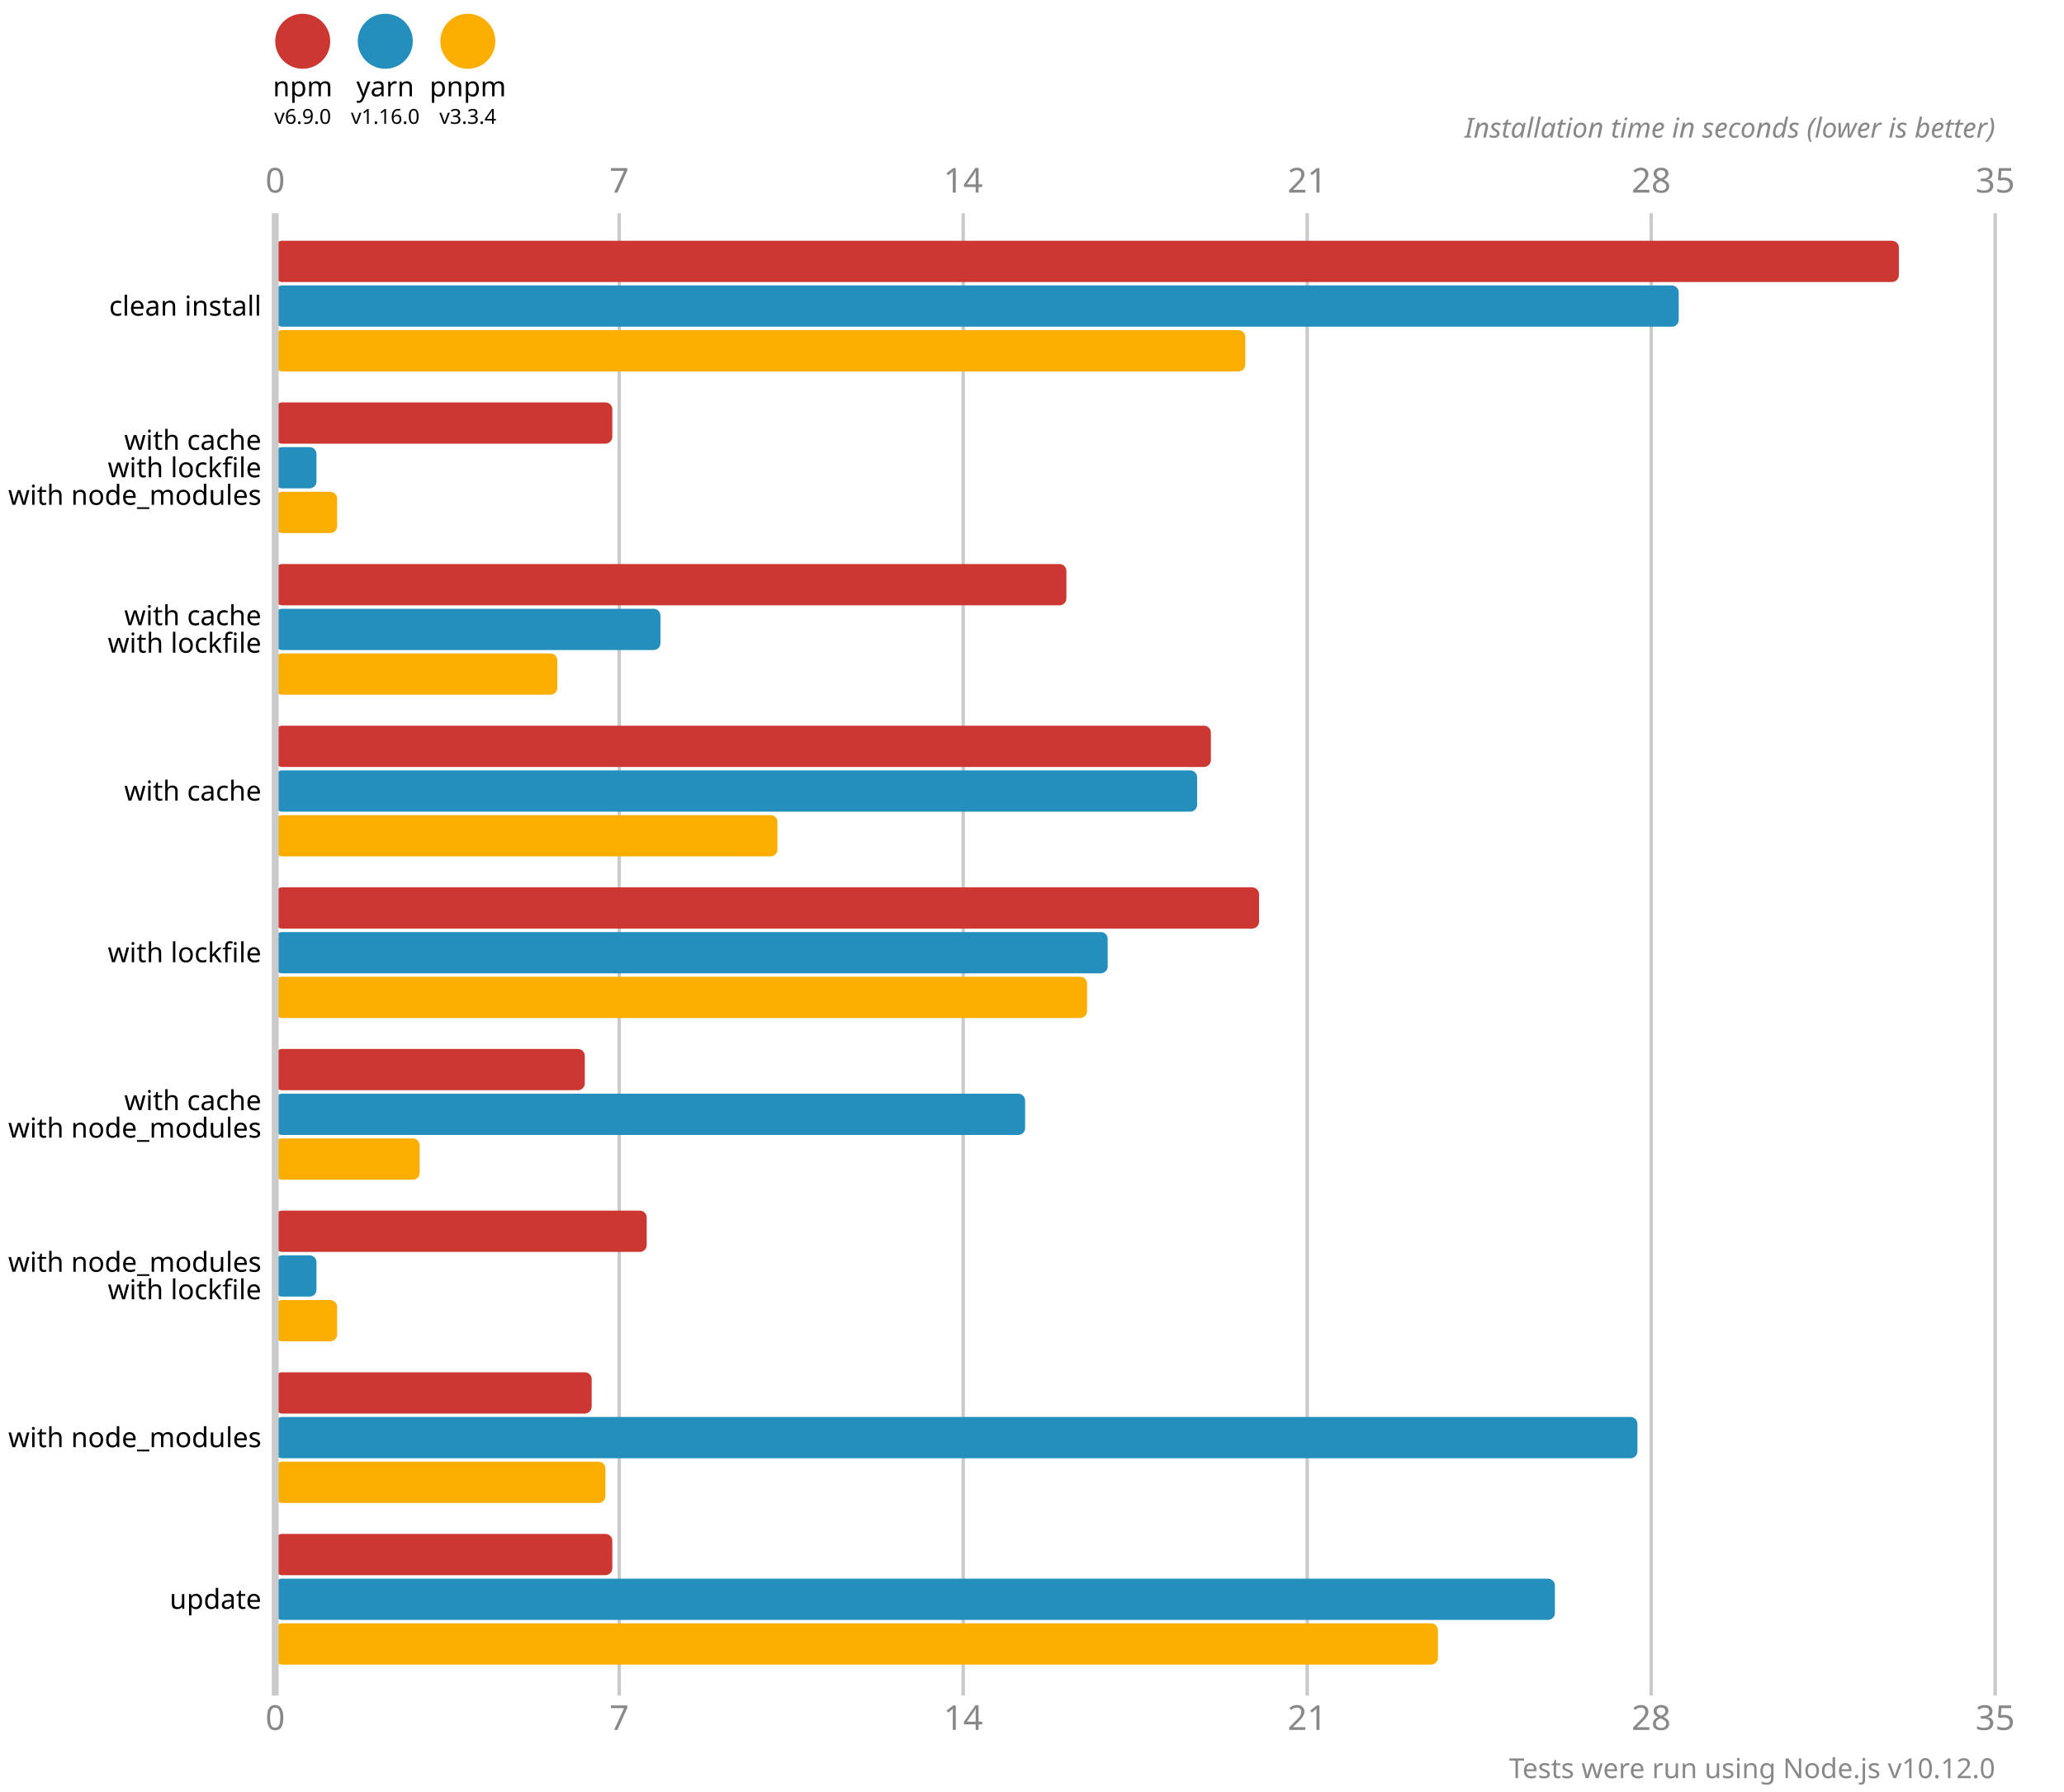
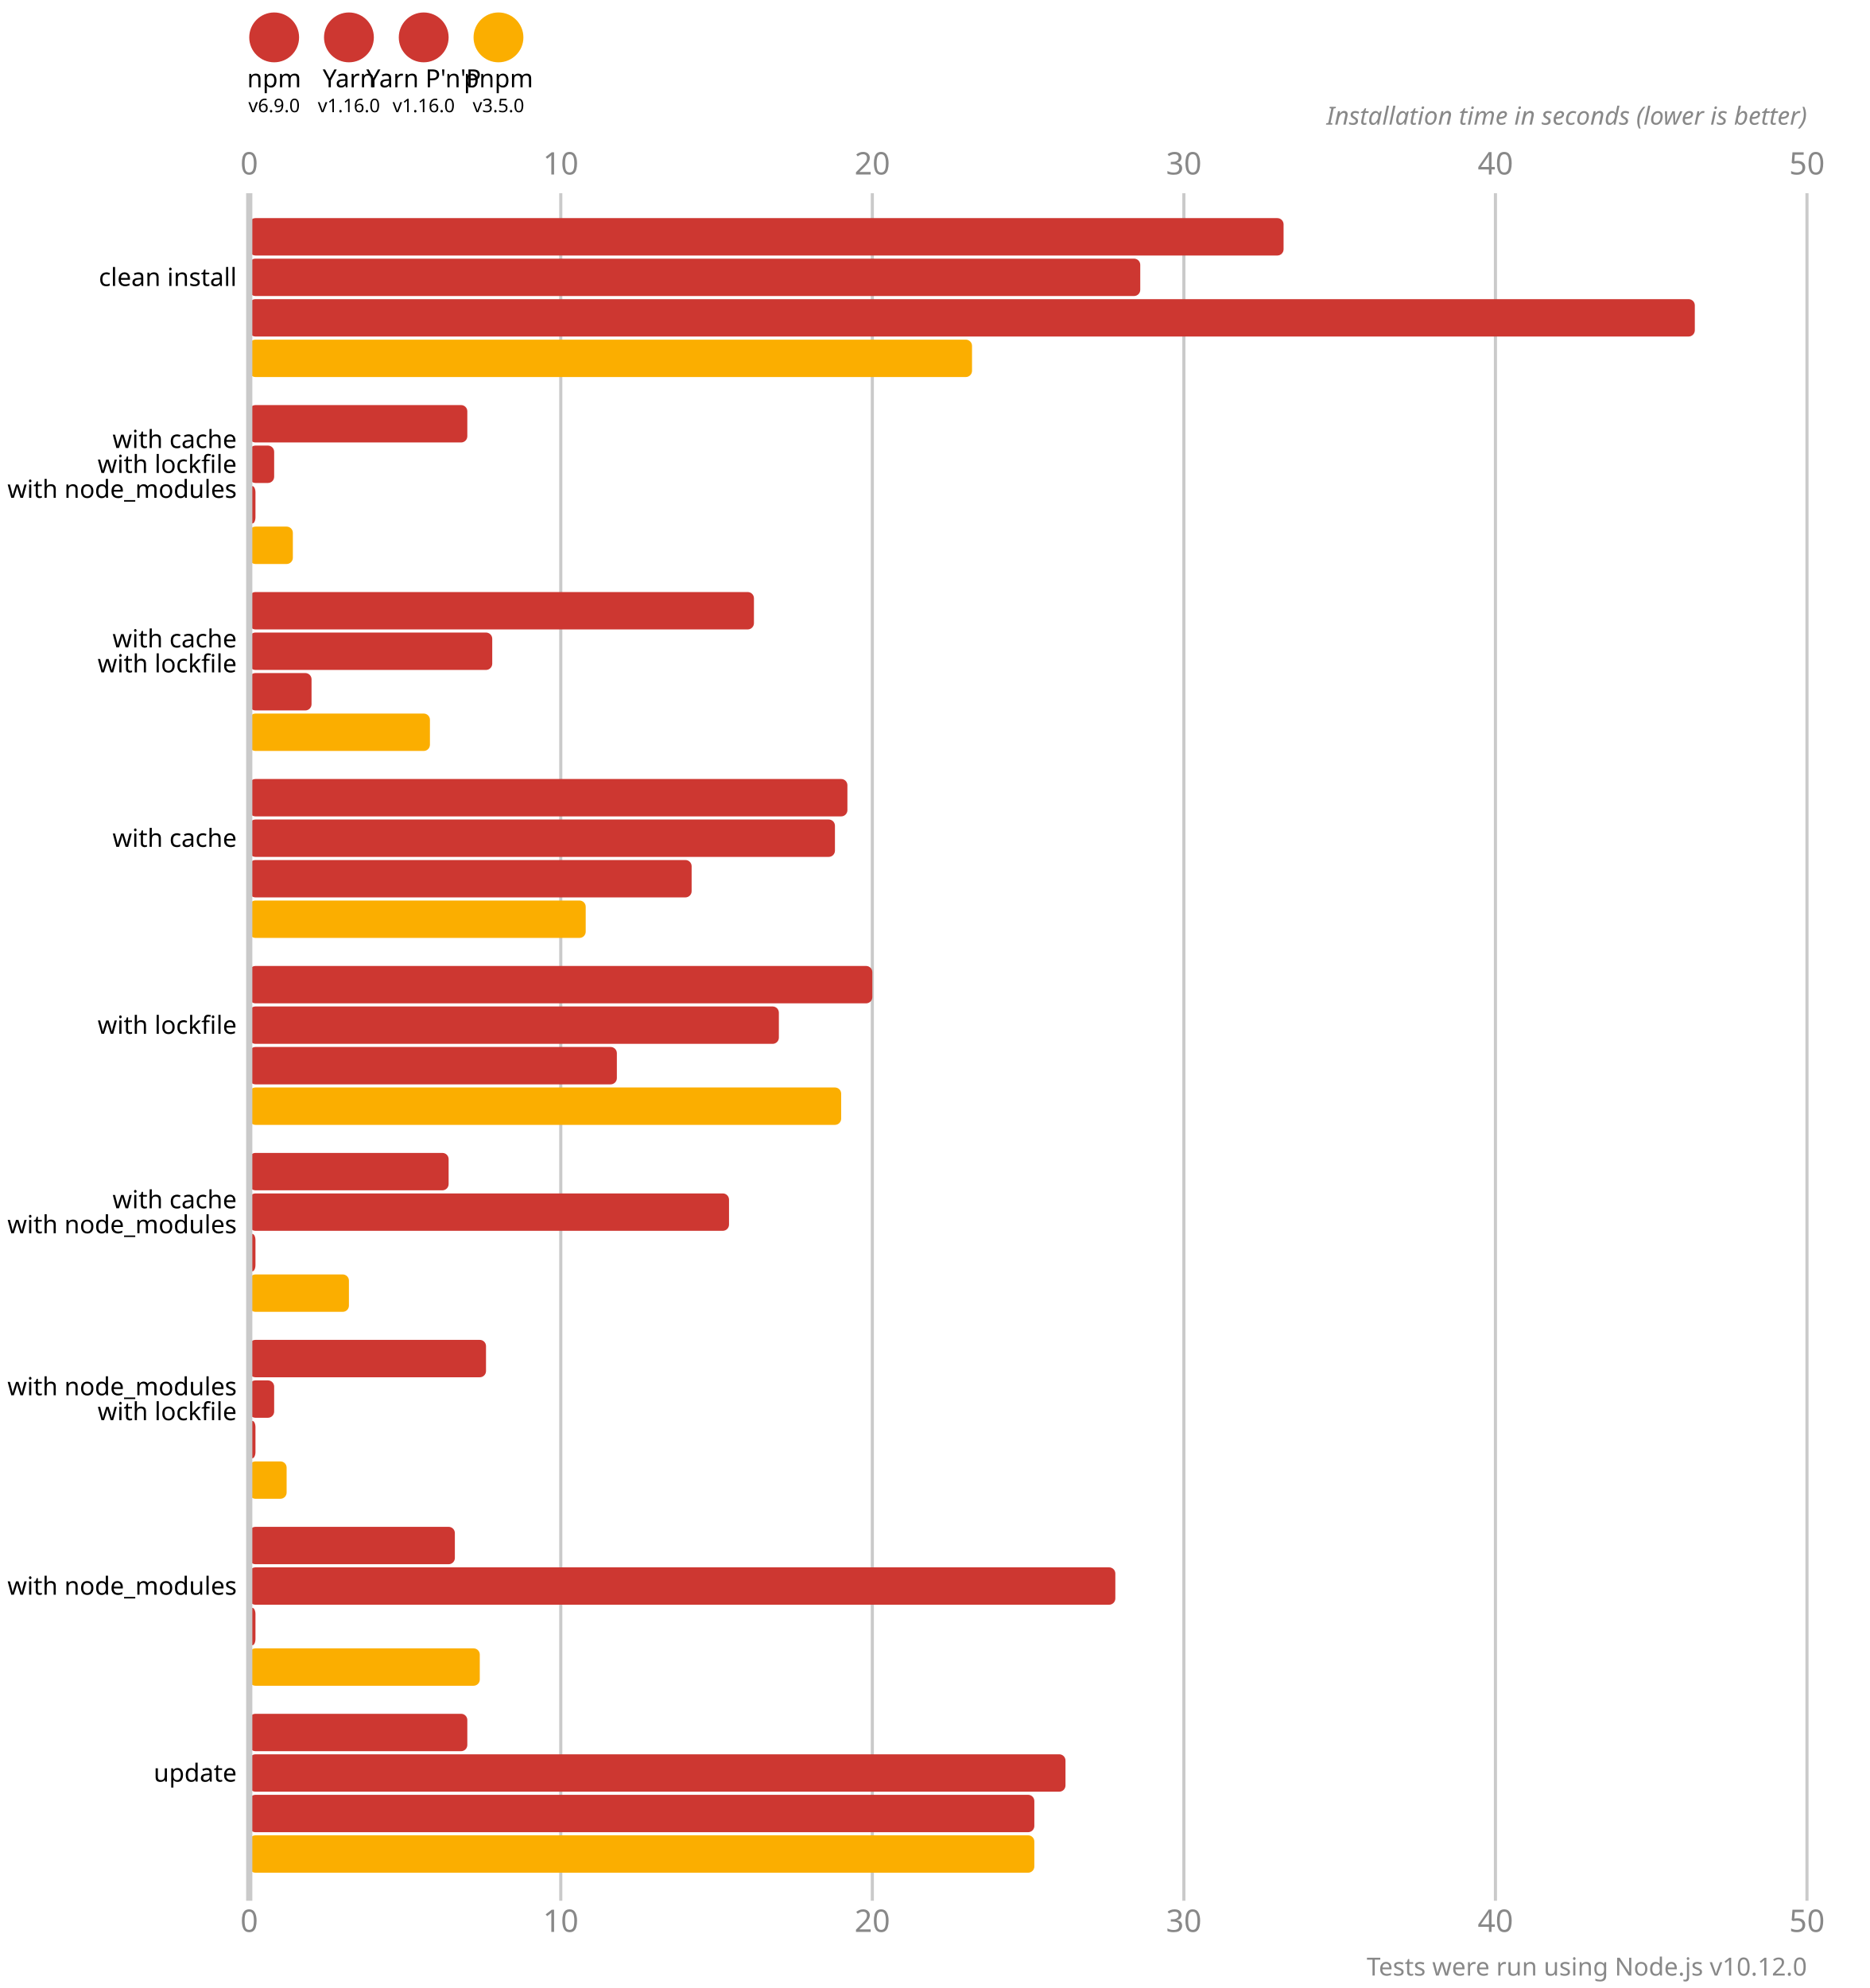
- <svg xmlns="http://www.w3.org/2000/svg" version="1.1" viewBox="0 0 300 260.5">
+ <svg xmlns="http://www.w3.org/2000/svg" version="1.1" viewBox="0 0 300 319">
  <style>
    .font { font-family: sans-serif; }
    .s3 { font-size: 3px; }
    .s4 { font-size: 4px; }
    .s5 { font-size: 5px; }
    .line { stroke: #cacaca; }
    .width { stroke-width: 0.5; }
    .text { fill: #888; }
  </style>
  <circle cx="44" cy="6" r="4" fill="#cd3731" />
  <text x="44" y="14" class="font s4" text-anchor="middle">npm</text>
  <text x="44" y="18" class="font s3" text-anchor="middle">v6.9.0</text>
-   <circle cx="56" cy="6" r="4" fill="#248ebd" />
-   <text x="56" y="14" class="font s4" text-anchor="middle">yarn</text>
+   <circle cx="56" cy="6" r="4" fill="#cd3731" />
+   <text x="56" y="14" class="font s4" text-anchor="middle">Yarn</text>
  <text x="56" y="18" class="font s3" text-anchor="middle">v1.16.0</text>
-   <circle cx="68" cy="6" r="4" fill="#fbae00" />
-   <text x="68" y="14" class="font s4" text-anchor="middle">pnpm</text>
-   <text x="68" y="18" class="font s3" text-anchor="middle">v3.3.4</text>
+   <circle cx="68" cy="6" r="4" fill="#cd3731" />
+   <text x="68" y="14" class="font s4" text-anchor="middle">Yarn P'n'P</text>
+   <text x="68" y="18" class="font s3" text-anchor="middle">v1.16.0</text>
+   <circle cx="80" cy="6" r="4" fill="#fbae00" />
+   <text x="80" y="14" class="font s4" text-anchor="middle">pnpm</text>
+   <text x="80" y="18" class="font s3" text-anchor="middle">v3.5.0</text>
  <text x="40" y="28" class="font s5 text" text-anchor="middle">0</text>
-   <text x="40" y="251.5" class="font s5 text" text-anchor="middle">0</text>
-   <line x1="90" y1="31" x2="90" y2="246.5" class="line width" />
-   <text x="90" y="28" class="font s5 text" text-anchor="middle">7</text>
-   <text x="90" y="251.5" class="font s5 text" text-anchor="middle">7</text>
-   <line x1="140" y1="31" x2="140" y2="246.5" class="line width" />
-   <text x="140" y="28" class="font s5 text" text-anchor="middle">14</text>
-   <text x="140" y="251.5" class="font s5 text" text-anchor="middle">14</text>
-   <line x1="190" y1="31" x2="190" y2="246.5" class="line width" />
-   <text x="190" y="28" class="font s5 text" text-anchor="middle">21</text>
-   <text x="190" y="251.5" class="font s5 text" text-anchor="middle">21</text>
-   <line x1="240" y1="31" x2="240" y2="246.5" class="line width" />
-   <text x="240" y="28" class="font s5 text" text-anchor="middle">28</text>
-   <text x="240" y="251.5" class="font s5 text" text-anchor="middle">28</text>
-   <line x1="290" y1="31" x2="290" y2="246.5" class="line width" />
-   <text x="290" y="28" class="font s5 text" text-anchor="middle">35</text>
-   <text x="290" y="251.5" class="font s5 text" text-anchor="middle">35</text>
+   <text x="40" y="310" class="font s5 text" text-anchor="middle">0</text>
+   <line x1="90" y1="31" x2="90" y2="305" class="line width" />
+   <text x="90" y="28" class="font s5 text" text-anchor="middle">10</text>
+   <text x="90" y="310" class="font s5 text" text-anchor="middle">10</text>
+   <line x1="140" y1="31" x2="140" y2="305" class="line width" />
+   <text x="140" y="28" class="font s5 text" text-anchor="middle">20</text>
+   <text x="140" y="310" class="font s5 text" text-anchor="middle">20</text>
+   <line x1="190" y1="31" x2="190" y2="305" class="line width" />
+   <text x="190" y="28" class="font s5 text" text-anchor="middle">30</text>
+   <text x="190" y="310" class="font s5 text" text-anchor="middle">30</text>
+   <line x1="240" y1="31" x2="240" y2="305" class="line width" />
+   <text x="240" y="28" class="font s5 text" text-anchor="middle">40</text>
+   <text x="240" y="310" class="font s5 text" text-anchor="middle">40</text>
+   <line x1="290" y1="31" x2="290" y2="305" class="line width" />
+   <text x="290" y="28" class="font s5 text" text-anchor="middle">50</text>
+   <text x="290" y="310" class="font s5 text" text-anchor="middle">50</text>
  <text x="290" y="20" class="font s4 text" font-style="italic" text-anchor="end">Installation time in seconds (lower is better)</text>
-   <rect x="40" y="35" width="236" height="6" fill="#cd3731" rx="1" ry="1" />
-   <rect x="40" y="41.5" width="204" height="6" fill="#248ebd" rx="1" ry="1" />
-   <rect x="40" y="48" width="141" height="6" fill="#fbae00" rx="1" ry="1" />
-   <rect x="40" y="58.5" width="49" height="6" fill="#cd3731" rx="1" ry="1" />
-   <rect x="40" y="65" width="6" height="6" fill="#248ebd" rx="1" ry="1" />
-   <rect x="40" y="71.5" width="9" height="6" fill="#fbae00" rx="1" ry="1" />
-   <rect x="40" y="82" width="115" height="6" fill="#cd3731" rx="1" ry="1" />
-   <rect x="40" y="88.5" width="56" height="6" fill="#248ebd" rx="1" ry="1" />
-   <rect x="40" y="95" width="41" height="6" fill="#fbae00" rx="1" ry="1" />
-   <rect x="40" y="105.5" width="136" height="6" fill="#cd3731" rx="1" ry="1" />
-   <rect x="40" y="112" width="134" height="6" fill="#248ebd" rx="1" ry="1" />
-   <rect x="40" y="118.5" width="73" height="6" fill="#fbae00" rx="1" ry="1" />
-   <rect x="40" y="129" width="143" height="6" fill="#cd3731" rx="1" ry="1" />
-   <rect x="40" y="135.5" width="121" height="6" fill="#248ebd" rx="1" ry="1" />
-   <rect x="40" y="142" width="118" height="6" fill="#fbae00" rx="1" ry="1" />
-   <rect x="40" y="152.5" width="45" height="6" fill="#cd3731" rx="1" ry="1" />
-   <rect x="40" y="159" width="109" height="6" fill="#248ebd" rx="1" ry="1" />
-   <rect x="40" y="165.5" width="21" height="6" fill="#fbae00" rx="1" ry="1" />
-   <rect x="40" y="176" width="54" height="6" fill="#cd3731" rx="1" ry="1" />
-   <rect x="40" y="182.5" width="6" height="6" fill="#248ebd" rx="1" ry="1" />
-   <rect x="40" y="189" width="9" height="6" fill="#fbae00" rx="1" ry="1" />
-   <rect x="40" y="199.5" width="46" height="6" fill="#cd3731" rx="1" ry="1" />
-   <rect x="40" y="206" width="198" height="6" fill="#248ebd" rx="1" ry="1" />
-   <rect x="40" y="212.5" width="48" height="6" fill="#fbae00" rx="1" ry="1" />
-   <rect x="40" y="223" width="49" height="6" fill="#cd3731" rx="1" ry="1" />
-   <rect x="40" y="229.5" width="186" height="6" fill="#248ebd" rx="1" ry="1" />
-   <rect x="40" y="236" width="169" height="6" fill="#fbae00" rx="1" ry="1" />
-   <line x1="40" y1="31" x2="40" y2="246.5" class="line" />
+   <rect x="40" y="35" width="166" height="6" fill="#cd3731" rx="1" ry="1" />
+   <rect x="40" y="41.5" width="143" height="6" fill="#cd3731" rx="1" ry="1" />
+   <rect x="40" y="48" width="232" height="6" fill="#cd3731" rx="1" ry="1" />
+   <rect x="40" y="54.5" width="116" height="6" fill="#fbae00" rx="1" ry="1" />
+   <rect x="40" y="65" width="35" height="6" fill="#cd3731" rx="1" ry="1" />
+   <rect x="40" y="71.5" width="4" height="6" fill="#cd3731" rx="1" ry="1" />
+   <rect x="40" y="78" width="1" height="6" fill="#cd3731" rx="1" ry="1" />
+   <rect x="40" y="84.5" width="7" height="6" fill="#fbae00" rx="1" ry="1" />
+   <rect x="40" y="95" width="81" height="6" fill="#cd3731" rx="1" ry="1" />
+   <rect x="40" y="101.5" width="39" height="6" fill="#cd3731" rx="1" ry="1" />
+   <rect x="40" y="108" width="10" height="6" fill="#cd3731" rx="1" ry="1" />
+   <rect x="40" y="114.5" width="29" height="6" fill="#fbae00" rx="1" ry="1" />
+   <rect x="40" y="125" width="96" height="6" fill="#cd3731" rx="1" ry="1" />
+   <rect x="40" y="131.5" width="94" height="6" fill="#cd3731" rx="1" ry="1" />
+   <rect x="40" y="138" width="71" height="6" fill="#cd3731" rx="1" ry="1" />
+   <rect x="40" y="144.5" width="54" height="6" fill="#fbae00" rx="1" ry="1" />
+   <rect x="40" y="155" width="100" height="6" fill="#cd3731" rx="1" ry="1" />
+   <rect x="40" y="161.5" width="85" height="6" fill="#cd3731" rx="1" ry="1" />
+   <rect x="40" y="168" width="59" height="6" fill="#cd3731" rx="1" ry="1" />
+   <rect x="40" y="174.5" width="95" height="6" fill="#fbae00" rx="1" ry="1" />
+   <rect x="40" y="185" width="32" height="6" fill="#cd3731" rx="1" ry="1" />
+   <rect x="40" y="191.5" width="77" height="6" fill="#cd3731" rx="1" ry="1" />
+   <rect x="40" y="198" width="1" height="6" fill="#cd3731" rx="1" ry="1" />
+   <rect x="40" y="204.5" width="16" height="6" fill="#fbae00" rx="1" ry="1" />
+   <rect x="40" y="215" width="38" height="6" fill="#cd3731" rx="1" ry="1" />
+   <rect x="40" y="221.5" width="4" height="6" fill="#cd3731" rx="1" ry="1" />
+   <rect x="40" y="228" width="1" height="6" fill="#cd3731" rx="1" ry="1" />
+   <rect x="40" y="234.5" width="6" height="6" fill="#fbae00" rx="1" ry="1" />
+   <rect x="40" y="245" width="33" height="6" fill="#cd3731" rx="1" ry="1" />
+   <rect x="40" y="251.5" width="139" height="6" fill="#cd3731" rx="1" ry="1" />
+   <rect x="40" y="258" width="1" height="6" fill="#cd3731" rx="1" ry="1" />
+   <rect x="40" y="264.5" width="37" height="6" fill="#fbae00" rx="1" ry="1" />
+   <rect x="40" y="275" width="35" height="6" fill="#cd3731" rx="1" ry="1" />
+   <rect x="40" y="281.5" width="131" height="6" fill="#cd3731" rx="1" ry="1" />
+   <rect x="40" y="288" width="126" height="6" fill="#cd3731" rx="1" ry="1" />
+   <rect x="40" y="294.5" width="126" height="6" fill="#fbae00" rx="1" ry="1" />
+   <line x1="40" y1="31" x2="40" y2="305" class="line" />
  <text x="38" y="44.5" class="font s4" dominant-baseline="middle" text-anchor="end">clean install</text>
-   <text x="38" y="64" class="font s4" dominant-baseline="middle" text-anchor="end">with cache</text>
-   <text x="38" y="68" class="font s4" dominant-baseline="middle" text-anchor="end">with lockfile</text>
-   <text x="38" y="72" class="font s4" dominant-baseline="middle" text-anchor="end">with node_modules</text>
-   <text x="38" y="89.5" class="font s4" dominant-baseline="middle" text-anchor="end">with cache</text>
-   <text x="38" y="93.5" class="font s4" dominant-baseline="middle" text-anchor="end">with lockfile</text>
-   <text x="38" y="115" class="font s4" dominant-baseline="middle" text-anchor="end">with cache</text>
-   <text x="38" y="138.5" class="font s4" dominant-baseline="middle" text-anchor="end">with lockfile</text>
-   <text x="38" y="160" class="font s4" dominant-baseline="middle" text-anchor="end">with cache</text>
-   <text x="38" y="164" class="font s4" dominant-baseline="middle" text-anchor="end">with node_modules</text>
-   <text x="38" y="183.5" class="font s4" dominant-baseline="middle" text-anchor="end">with node_modules</text>
-   <text x="38" y="187.5" class="font s4" dominant-baseline="middle" text-anchor="end">with lockfile</text>
-   <text x="38" y="209" class="font s4" dominant-baseline="middle" text-anchor="end">with node_modules</text>
-   <text x="38" y="232.5" class="font s4" dominant-baseline="middle" text-anchor="end">update</text>
-   <text x="290" y="258.5" class="font s4 text" text-anchor="end">Tests were run using Node.js v10.12.0</text>
+   <text x="38" y="70.5" class="font s4" dominant-baseline="middle" text-anchor="end">with cache</text>
+   <text x="38" y="74.5" class="font s4" dominant-baseline="middle" text-anchor="end">with lockfile</text>
+   <text x="38" y="78.5" class="font s4" dominant-baseline="middle" text-anchor="end">with node_modules</text>
+   <text x="38" y="102.5" class="font s4" dominant-baseline="middle" text-anchor="end">with cache</text>
+   <text x="38" y="106.5" class="font s4" dominant-baseline="middle" text-anchor="end">with lockfile</text>
+   <text x="38" y="134.5" class="font s4" dominant-baseline="middle" text-anchor="end">with cache</text>
+   <text x="38" y="164.5" class="font s4" dominant-baseline="middle" text-anchor="end">with lockfile</text>
+   <text x="38" y="192.5" class="font s4" dominant-baseline="middle" text-anchor="end">with cache</text>
+   <text x="38" y="196.5" class="font s4" dominant-baseline="middle" text-anchor="end">with node_modules</text>
+   <text x="38" y="222.5" class="font s4" dominant-baseline="middle" text-anchor="end">with node_modules</text>
+   <text x="38" y="226.5" class="font s4" dominant-baseline="middle" text-anchor="end">with lockfile</text>
+   <text x="38" y="254.5" class="font s4" dominant-baseline="middle" text-anchor="end">with node_modules</text>
+   <text x="38" y="284.5" class="font s4" dominant-baseline="middle" text-anchor="end">update</text>
+   <text x="290" y="317" class="font s4 text" text-anchor="end">Tests were run using Node.js v10.12.0</text>
</svg>
